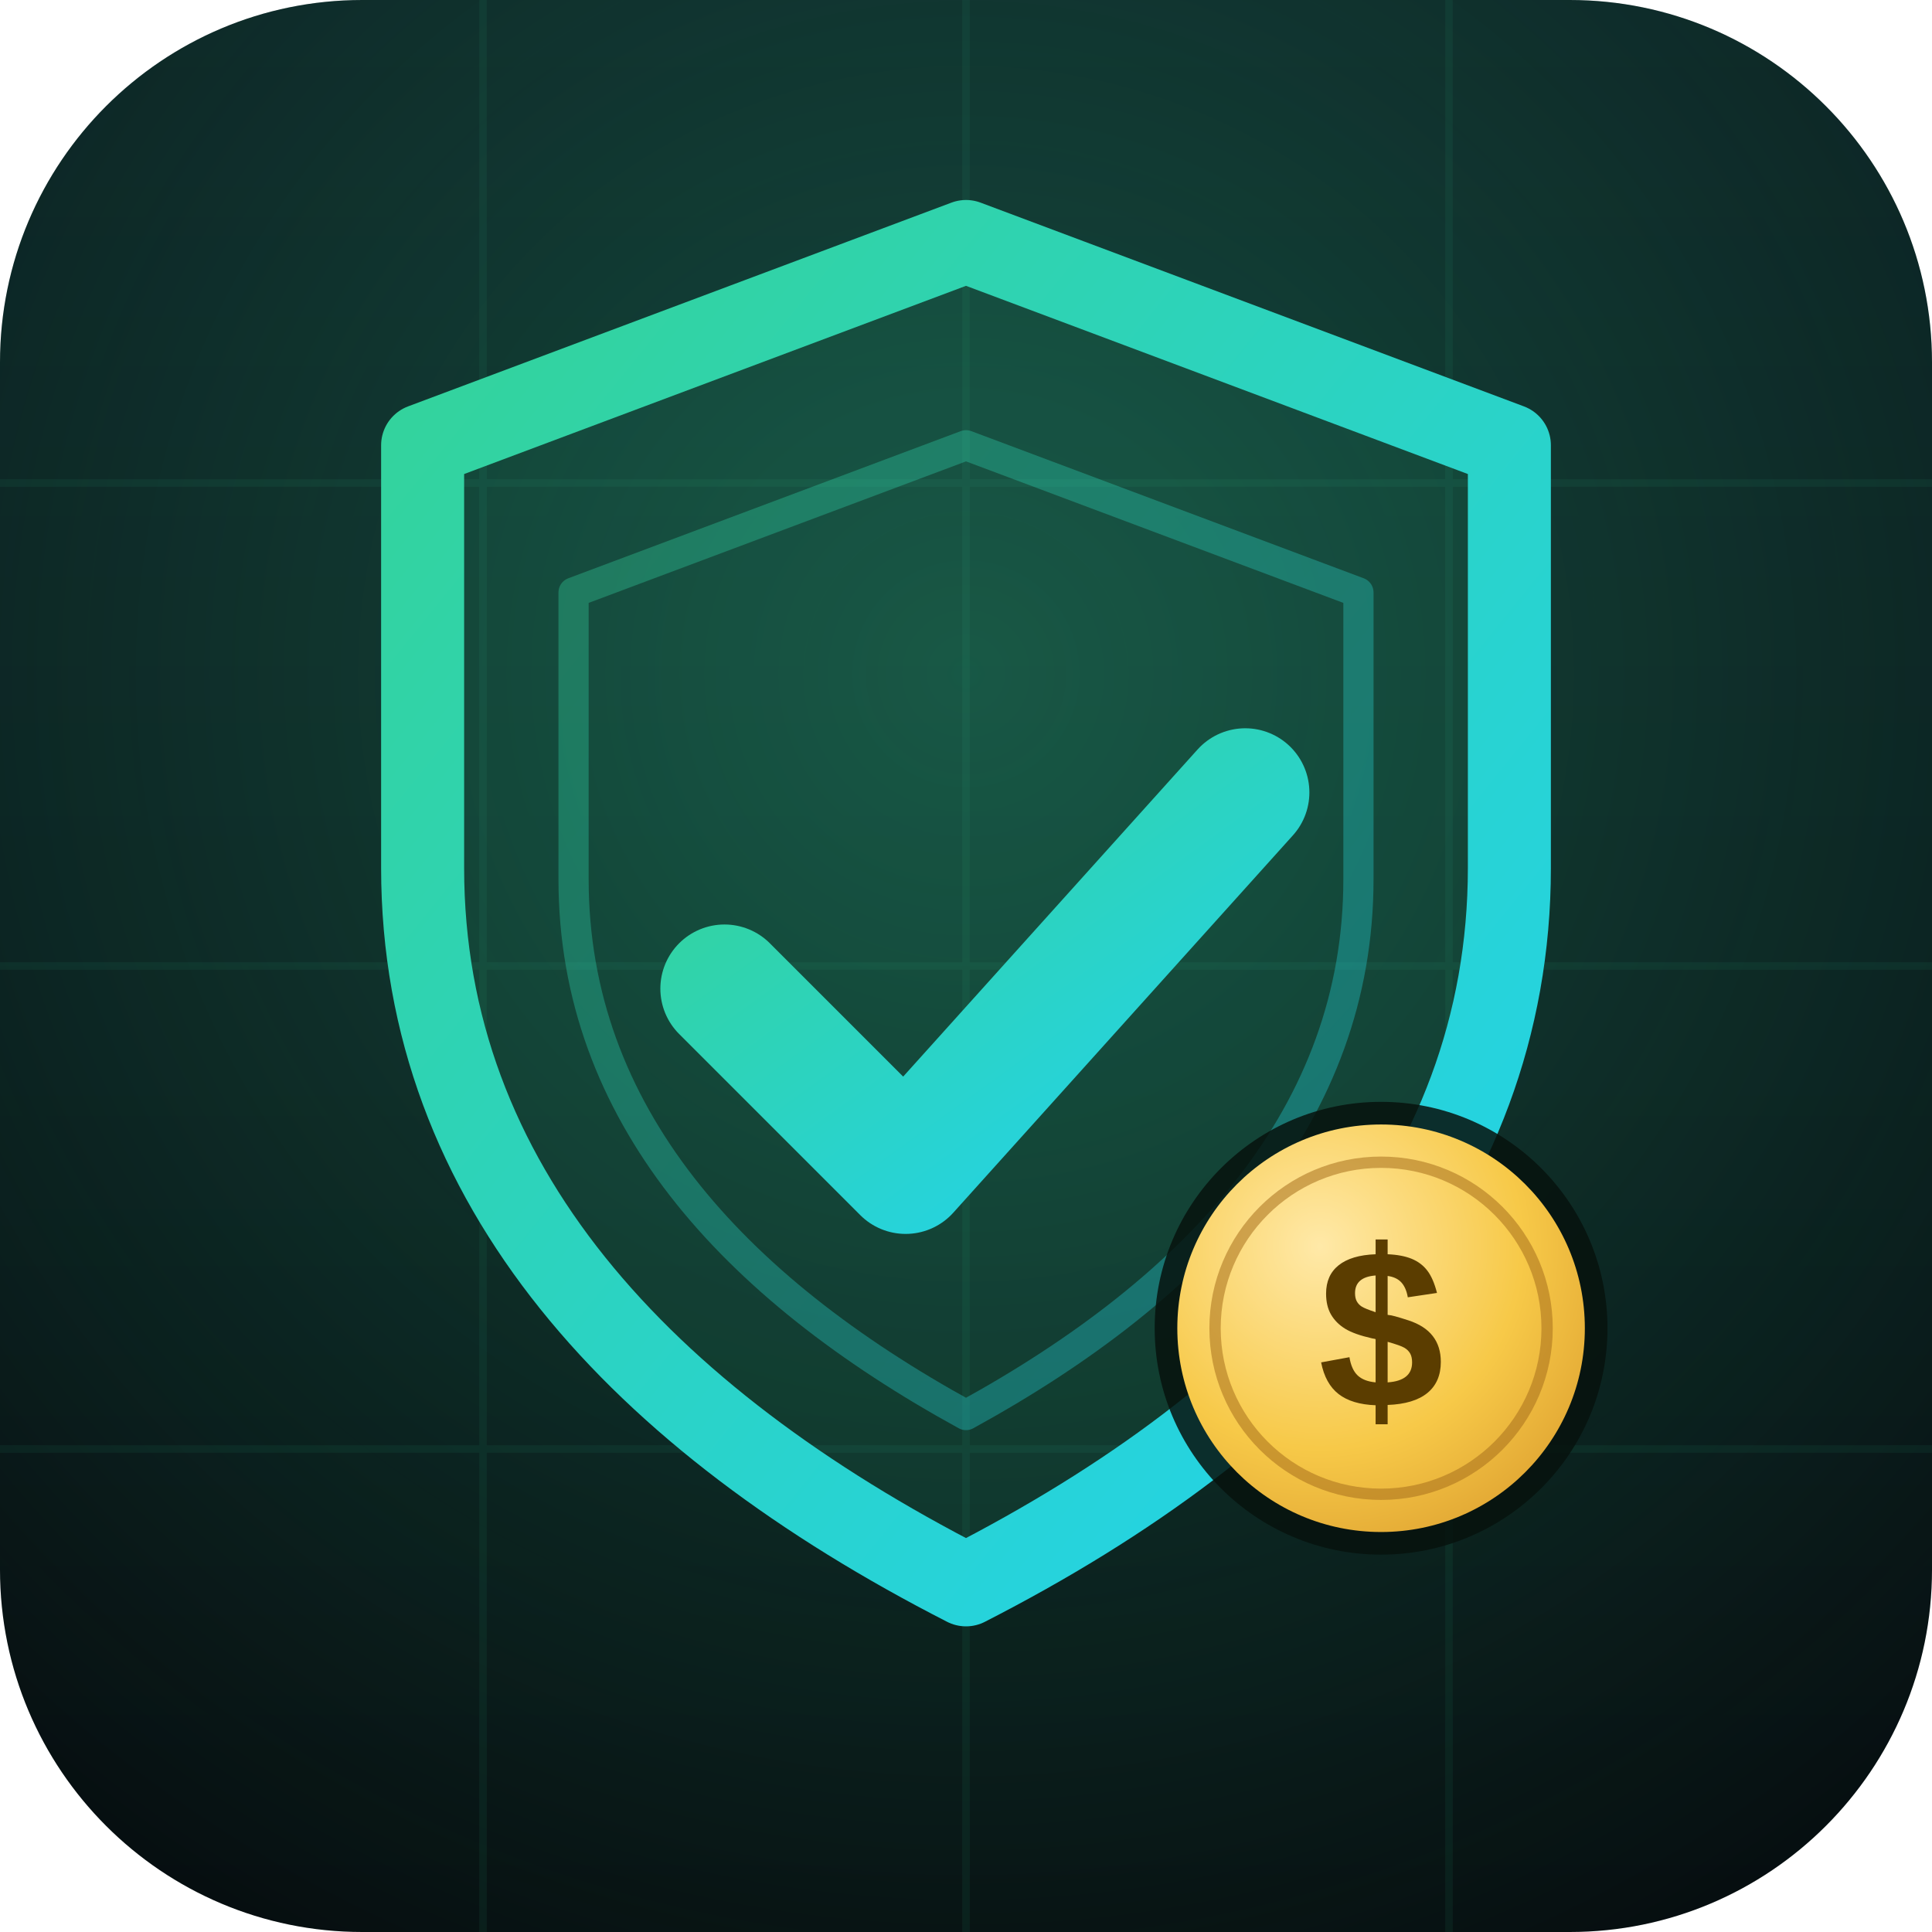
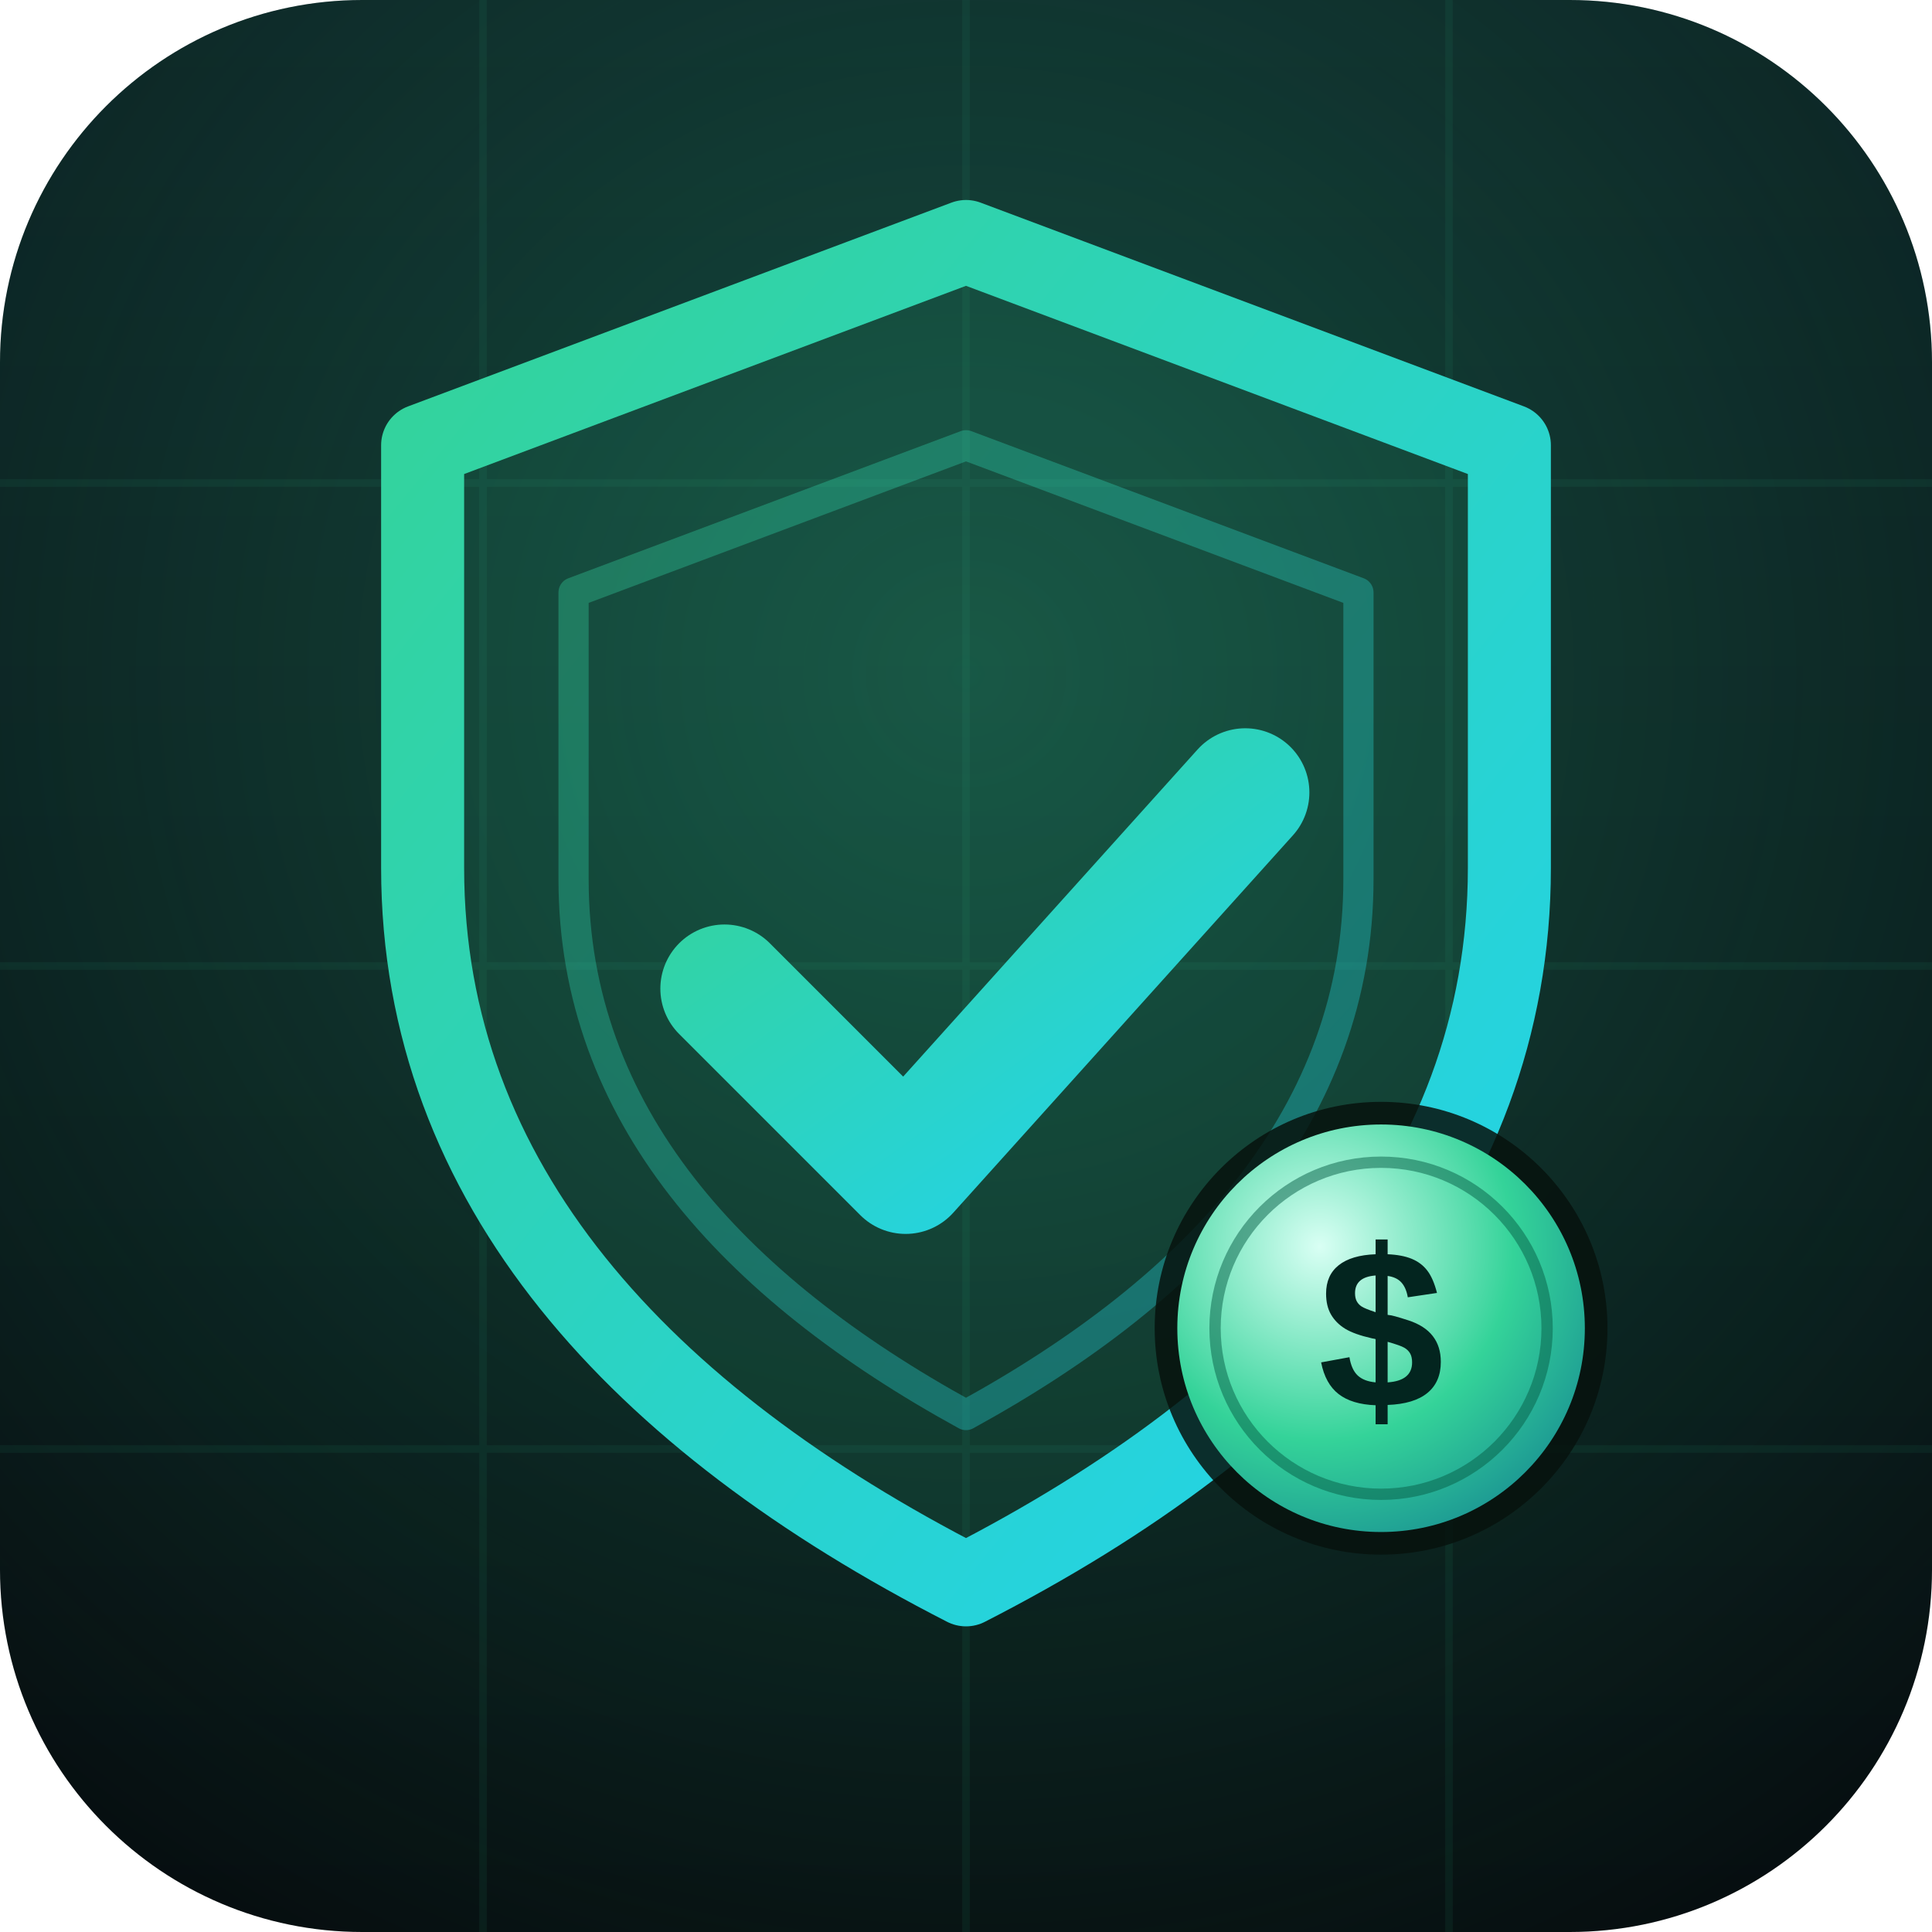
<svg xmlns="http://www.w3.org/2000/svg" width="512" height="512" viewBox="0 0 512 512">
  <defs>
    <linearGradient id="shield" x1="0" y1="0" x2="1" y2="1">
      <stop offset="0" stop-color="#34d399" />
      <stop offset="1" stop-color="#22d3ee" />
    </linearGradient>
    <linearGradient id="bg" x1="0" y1="0" x2="0" y2="1">
      <stop offset="0" stop-color="#0a1a1e" />
      <stop offset="1" stop-color="#060d0f" />
    </linearGradient>
    <radialGradient id="glow" cx="0.5" cy="0.35" r="0.75">
      <stop offset="0" stop-color="#34d399" stop-opacity="0.28" />
      <stop offset="1" stop-color="#34d399" stop-opacity="0" />
    </radialGradient>
  </defs>
  <rect width="512" height="512" rx="96" fill="url(#bg)" />
  <rect width="512" height="512" rx="96" fill="url(#glow)" />
  <g stroke="#34d399" stroke-opacity="0.07" stroke-width="2">
    <path d="M0 128h512M0 256h512M0 384h512M128 0v512M256 0v512M384 0v512" />
  </g>
  <path d="M256 64 400 118v112c0 84-58 146-144 190-86-44-144-106-144-190V118Z" fill="rgba(52,211,153,0.10)" stroke="url(#shield)" stroke-width="22" stroke-linejoin="round" />
  <path d="M256 118 360 157v76c0 62-42 108-104 142-62-34-104-80-104-142v-76Z" fill="none" stroke="url(#shield)" stroke-opacity="0.35" stroke-width="8" stroke-linejoin="round" />
  <path d="M192 262 240 310 330 210" fill="none" stroke="url(#shield)" stroke-width="34" stroke-linecap="round" stroke-linejoin="round" />
-   <radialGradient id="coin" cx="0.35" cy="0.3" r="0.9">
-     <stop offset="0" stop-color="#ffe9a8" />
-     <stop offset="0.55" stop-color="#f7c948" />
-     <stop offset="1" stop-color="#d9992b" />
+   <radialGradient id="coin" cx="0.35" cy="0.3" r="0.95">
+     <stop offset="0" stop-color="#d9fff4" />
+     <stop offset="0.5" stop-color="#34d399" />
+     <stop offset="1" stop-color="#0e7490" />
  </radialGradient>
  <circle cx="366" cy="352" r="60" fill="#06120d" opacity="0.85" />
  <circle cx="366" cy="352" r="54" fill="url(#coin)" />
-   <circle cx="366" cy="352" r="44" fill="none" stroke="#a86f1c" stroke-opacity="0.55" stroke-width="3" />
-   <text x="366" y="373" font-family="Segoe UI, Arial, sans-serif" font-size="60" font-weight="800" fill="#5b3d00" text-anchor="middle">$</text>
+   <circle cx="366" cy="352" r="44" fill="none" stroke="#065f46" stroke-opacity="0.5" stroke-width="3" />
+   <text x="366" y="373" font-family="Segoe UI, Arial, sans-serif" font-size="60" font-weight="800" fill="#03251f" text-anchor="middle">$</text>
</svg>
